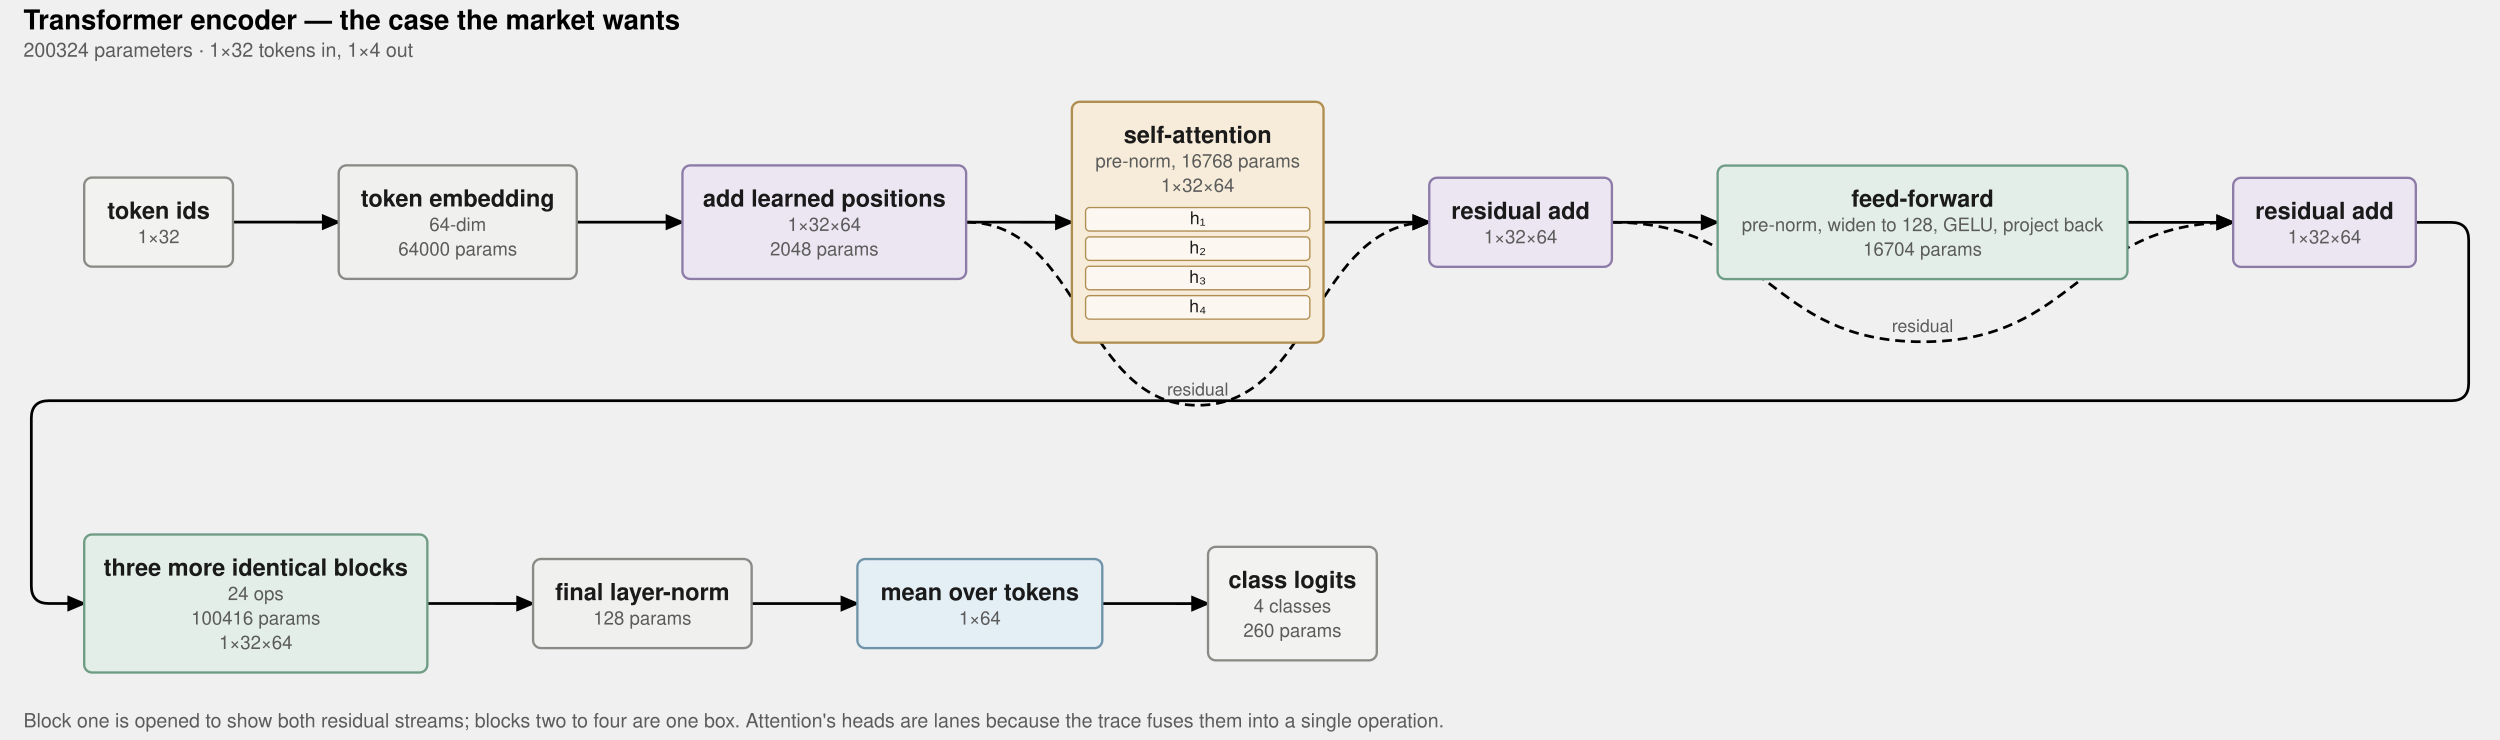
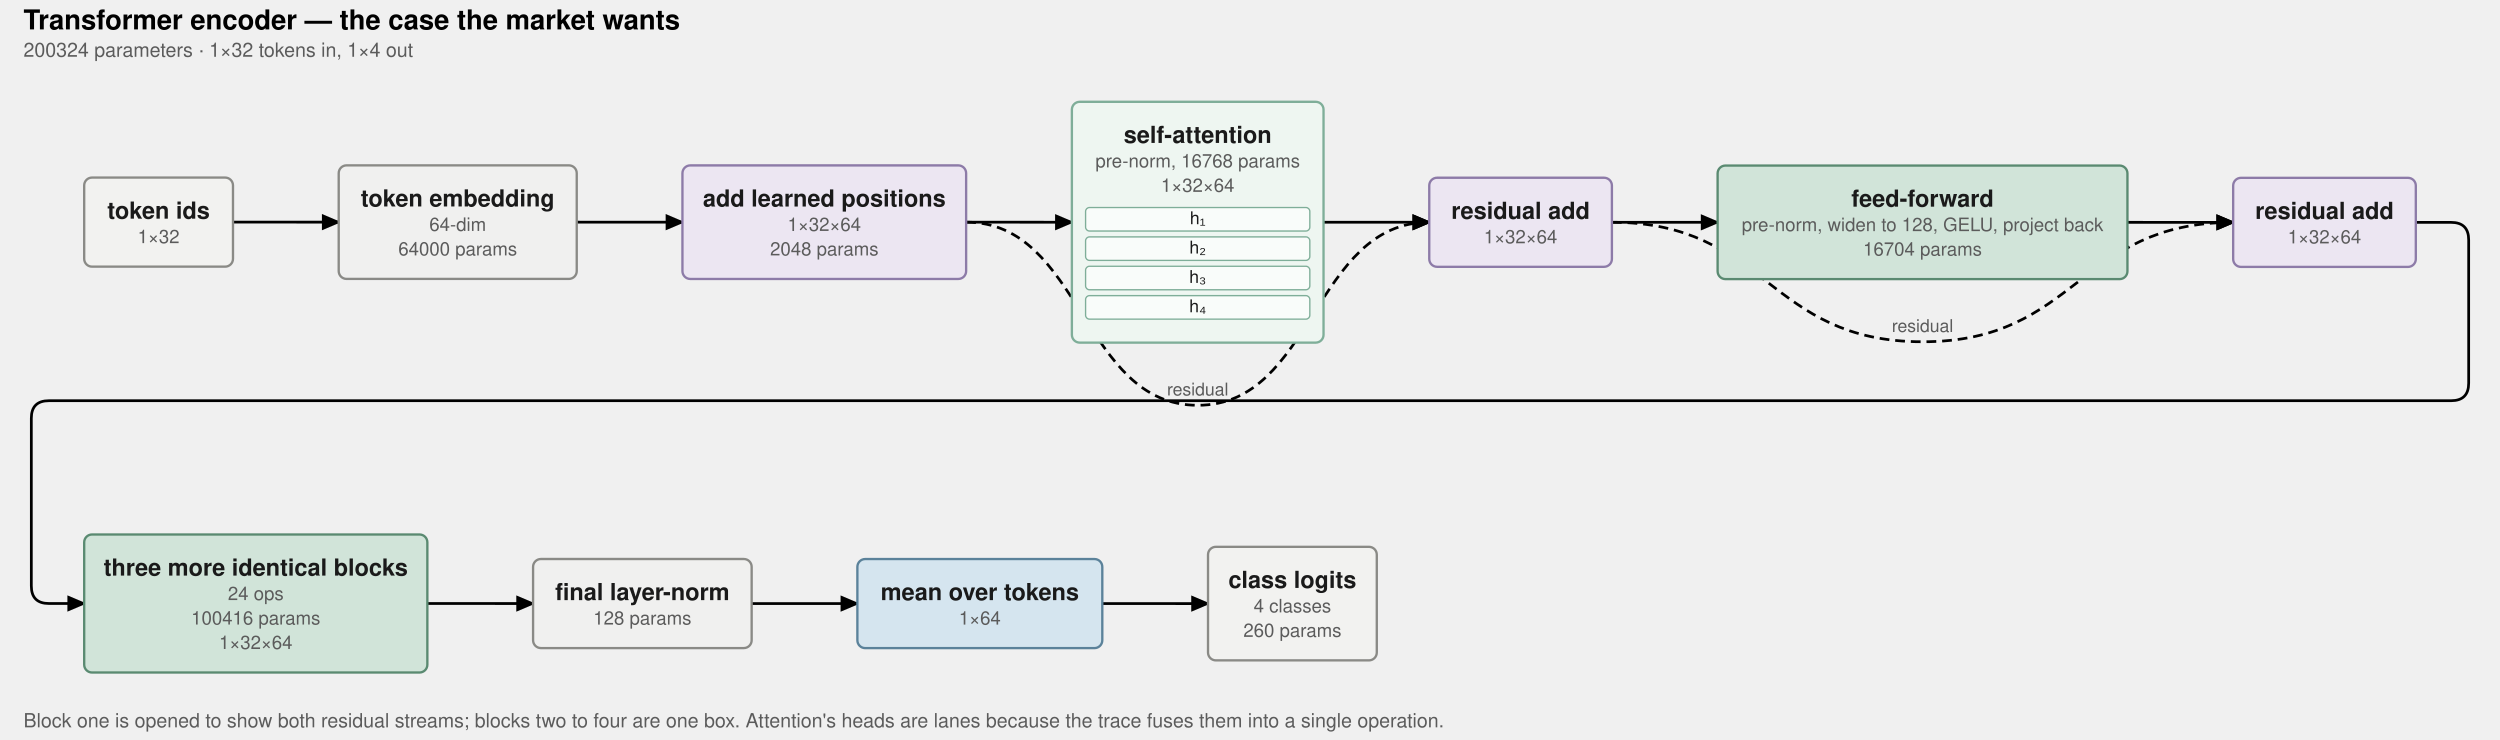
<svg xmlns="http://www.w3.org/2000/svg" class="draughtsman" role="img" aria-label="Transformer encoder — the case the market wants" viewBox="0 0 1276.92 377.5" width="1276.92" height="377.5">
  <defs>
    <marker id="ds-arrow" viewBox="0 0 8 8" refX="7" refY="4" markerWidth="7" markerHeight="7" orient="auto-start-reverse">
      <path d="M0 0.6 L8 4 L0 7.4 Z" style="fill:currentColor" />
    </marker>
  </defs>
  <text class="ds-title" x="12" y="15" style="font-family:Helvetica Neue, Helvetica, Arial, sans-serif;font-size:14px;font-weight:600;fill:currentColor">Transformer encoder — the case the market wants</text>
  <text class="ds-subtitle" x="12" y="29" style="font-family:Helvetica Neue, Helvetica, Arial, sans-serif;font-size:10px;fill:currentColor;opacity:0.62">200324 parameters · 1×32 tokens in, 1×4 out</text>
  <g class="ds-body" transform="translate(0 36)">
    <path class="ds-edge ds-edge-solid" data-from="tokens" data-to="embed" d="M119 77.45 C146 77.45 146 77.46 173 77.46" style="fill:none;stroke:currentColor;stroke-width:1.4" marker-end="url(#ds-arrow)" />
    <path class="ds-edge ds-edge-solid" data-from="embed" data-to="pos" d="M294.57 77.46 C321.57 77.46 321.57 77.48 348.57 77.48" style="fill:none;stroke:currentColor;stroke-width:1.4" marker-end="url(#ds-arrow)" />
    <path class="ds-edge ds-edge-dashed" data-from="pos" data-to="join1" d="M493.48 77.48 C552.61 77.48 552.61 171 611.75 171 C670.88 171 670.88 77.53 730.02 77.53" style="fill:none;stroke:currentColor;stroke-width:1.4;stroke-dasharray:5 3" marker-end="url(#ds-arrow)" />
    <text class="ds-edge-label" x="611.75" y="166" text-anchor="middle" style="font-family:Helvetica Neue, Helvetica, Arial, sans-serif;font-size:9px;fill:currentColor;opacity:0.62">residual</text>
    <path class="ds-edge ds-edge-solid" data-from="pos" data-to="attn" d="M493.48 77.48 C520.48 77.48 520.48 77.5 547.48 77.5" style="fill:none;stroke:currentColor;stroke-width:1.4" marker-end="url(#ds-arrow)" />
    <path class="ds-edge ds-edge-solid" data-from="attn" data-to="join1" d="M676.02 77.5 C703.02 77.5 703.02 77.53 730.02 77.53" style="fill:none;stroke:currentColor;stroke-width:1.4" marker-end="url(#ds-arrow)" />
    <path class="ds-edge ds-edge-dashed" data-from="join1" data-to="join2" d="M823.3 77.53 C902.63 77.53 902.63 138.56 981.97 138.56 C1061.3 138.56 1061.3 77.58 1140.63 77.58" style="fill:none;stroke:currentColor;stroke-width:1.4;stroke-dasharray:5 3" marker-end="url(#ds-arrow)" />
    <text class="ds-edge-label" x="981.97" y="133.56" text-anchor="middle" style="font-family:Helvetica Neue, Helvetica, Arial, sans-serif;font-size:9px;fill:currentColor;opacity:0.62">residual</text>
    <path class="ds-edge ds-edge-solid" data-from="join1" data-to="ff" d="M823.3 77.53 C850.3 77.53 850.3 77.56 877.3 77.56" style="fill:none;stroke:currentColor;stroke-width:1.4" marker-end="url(#ds-arrow)" />
    <path class="ds-edge ds-edge-solid" data-from="ff" data-to="join2" d="M1086.63 77.56 C1113.63 77.56 1113.63 77.58 1140.63 77.58" style="fill:none;stroke:currentColor;stroke-width:1.4" marker-end="url(#ds-arrow)" />
    <path class="ds-edge ds-edge-solid" data-from="join2" data-to="rest" d="M1233.92 77.58 L1251.92 77.58 Q1260.92 77.58 1260.92 86.58 L1260.92 159.67 Q1260.92 168.67 1251.92 168.67 L25 168.67 Q16 168.67 16 177.67 L16 263.25 Q16 272.25 25 272.25 L43 272.25" style="fill:none;stroke:currentColor;stroke-width:1.4" marker-end="url(#ds-arrow)" />
    <path class="ds-edge ds-edge-solid" data-from="rest" data-to="norm" d="M218.28 272.25 C245.28 272.25 245.28 272.27 272.28 272.27" style="fill:none;stroke:currentColor;stroke-width:1.4" marker-end="url(#ds-arrow)" />
    <path class="ds-edge ds-edge-solid" data-from="norm" data-to="pool" d="M383.92 272.27 C410.92 272.27 410.92 272.29 437.92 272.29" style="fill:none;stroke:currentColor;stroke-width:1.4" marker-end="url(#ds-arrow)" />
    <path class="ds-edge ds-edge-solid" data-from="pool" data-to="logits" d="M563.02 272.29 C590.02 272.29 590.02 272.3 617.02 272.3" style="fill:none;stroke:currentColor;stroke-width:1.4" marker-end="url(#ds-arrow)" />
    <g class="ds-stage ds-kind-input" data-stage="tokens">
      <rect x="43" y="54.7" width="76" height="45.5" rx="4" style="fill:#f2f2f0;stroke:#8a8a86;stroke-width:1.2" />
      <text x="81" y="75.7" text-anchor="middle" style="font-family:Helvetica Neue, Helvetica, Arial, sans-serif;font-size:12.0px;font-weight:600;fill:#1a1a1a">token ids</text>
      <text x="81" y="88.2" text-anchor="middle" style="font-family:Helvetica Neue, Helvetica, Arial, sans-serif;font-size:9.5px;fill:#5b5b5b">1×32</text>
    </g>
    <g class="ds-stage ds-kind-op" data-stage="embed">
      <rect x="173" y="48.46" width="121.58" height="58" rx="4" style="fill:#f0f0ef;stroke:#8a8a86;stroke-width:1.2" />
      <text x="233.79" y="69.46" text-anchor="middle" style="font-family:Helvetica Neue, Helvetica, Arial, sans-serif;font-size:12.0px;font-weight:600;fill:#1a1a1a">token embedding</text>
      <text x="233.79" y="81.96" text-anchor="middle" style="font-family:Helvetica Neue, Helvetica, Arial, sans-serif;font-size:9.5px;fill:#5b5b5b">64-dim</text>
      <text x="233.79" y="94.46" text-anchor="middle" style="font-family:Helvetica Neue, Helvetica, Arial, sans-serif;font-size:9.5px;fill:#5b5b5b">64000 params</text>
    </g>
    <g class="ds-stage ds-kind-concat" data-stage="pos">
      <rect x="348.57" y="48.48" width="144.9" height="58" rx="4" style="fill:#ece6f2;stroke:#8d7ba8;stroke-width:1.2" />
      <text x="421.03" y="69.48" text-anchor="middle" style="font-family:Helvetica Neue, Helvetica, Arial, sans-serif;font-size:12.0px;font-weight:600;fill:#1a1a1a">add learned positions</text>
      <text x="421.03" y="81.98" text-anchor="middle" style="font-family:Helvetica Neue, Helvetica, Arial, sans-serif;font-size:9.5px;fill:#5b5b5b">1×32×64</text>
      <text x="421.03" y="94.48" text-anchor="middle" style="font-family:Helvetica Neue, Helvetica, Arial, sans-serif;font-size:9.5px;fill:#5b5b5b">2048 params</text>
    </g>
    <g class="ds-stage ds-kind-kernel" data-stage="attn">
-       <rect x="547.48" y="16" width="128.54" height="123" rx="4" style="fill:#f6ecd9;stroke:#b08e52;stroke-width:1.2" />
+       <rect x="547.48" y="16" width="128.54" height="123" rx="4" style="fill:#eef6f1;stroke:#7fae99;stroke-width:1.2" />
      <text x="611.75" y="37" text-anchor="middle" style="font-family:Helvetica Neue, Helvetica, Arial, sans-serif;font-size:12.0px;font-weight:600;fill:#1a1a1a">self-attention</text>
      <text x="611.75" y="49.5" text-anchor="middle" style="font-family:Helvetica Neue, Helvetica, Arial, sans-serif;font-size:9.5px;fill:#5b5b5b">pre-norm, 16768 params</text>
      <text x="611.75" y="62" text-anchor="middle" style="font-family:Helvetica Neue, Helvetica, Arial, sans-serif;font-size:9.5px;fill:#5b5b5b">1×32×64</text>
-       <rect class="ds-lane" x="554.48" y="70" width="114.54" height="12" rx="2" style="fill:#ffffff;fill-opacity:0.62;stroke:#b08e52;stroke-width:0.7" />
+       <rect class="ds-lane" x="554.48" y="70" width="114.54" height="12" rx="2" style="fill:#ffffff;fill-opacity:0.62;stroke:#7fae99;stroke-width:0.7" />
      <text x="611.75" y="78.5" text-anchor="middle" style="font-family:Helvetica Neue, Helvetica, Arial, sans-serif;font-size:9.0px;fill:#1a1a1a">h₁</text>
-       <rect class="ds-lane" x="554.48" y="85" width="114.54" height="12" rx="2" style="fill:#ffffff;fill-opacity:0.62;stroke:#b08e52;stroke-width:0.7" />
+       <rect class="ds-lane" x="554.48" y="85" width="114.54" height="12" rx="2" style="fill:#ffffff;fill-opacity:0.62;stroke:#7fae99;stroke-width:0.7" />
      <text x="611.75" y="93.5" text-anchor="middle" style="font-family:Helvetica Neue, Helvetica, Arial, sans-serif;font-size:9.0px;fill:#1a1a1a">h₂</text>
-       <rect class="ds-lane" x="554.48" y="100" width="114.54" height="12" rx="2" style="fill:#ffffff;fill-opacity:0.62;stroke:#b08e52;stroke-width:0.7" />
+       <rect class="ds-lane" x="554.48" y="100" width="114.54" height="12" rx="2" style="fill:#ffffff;fill-opacity:0.62;stroke:#7fae99;stroke-width:0.7" />
      <text x="611.75" y="108.5" text-anchor="middle" style="font-family:Helvetica Neue, Helvetica, Arial, sans-serif;font-size:9.0px;fill:#1a1a1a">h₃</text>
-       <rect class="ds-lane" x="554.48" y="115" width="114.54" height="12" rx="2" style="fill:#ffffff;fill-opacity:0.62;stroke:#b08e52;stroke-width:0.7" />
+       <rect class="ds-lane" x="554.48" y="115" width="114.54" height="12" rx="2" style="fill:#ffffff;fill-opacity:0.62;stroke:#7fae99;stroke-width:0.7" />
      <text x="611.75" y="123.5" text-anchor="middle" style="font-family:Helvetica Neue, Helvetica, Arial, sans-serif;font-size:9.0px;fill:#1a1a1a">h₄</text>
    </g>
    <g class="ds-stage ds-kind-concat" data-stage="join1">
      <rect x="730.02" y="54.78" width="93.29" height="45.5" rx="4" style="fill:#ece6f2;stroke:#8d7ba8;stroke-width:1.2" />
      <text x="776.66" y="75.78" text-anchor="middle" style="font-family:Helvetica Neue, Helvetica, Arial, sans-serif;font-size:12.0px;font-weight:600;fill:#1a1a1a">residual add</text>
      <text x="776.66" y="88.28" text-anchor="middle" style="font-family:Helvetica Neue, Helvetica, Arial, sans-serif;font-size:9.5px;fill:#5b5b5b">1×32×64</text>
    </g>
    <g class="ds-stage ds-kind-stack" data-stage="ff">
-       <rect x="877.3" y="48.56" width="209.33" height="58" rx="4" style="fill:#e2eee7;stroke:#6f9c85;stroke-width:1.2" />
+       <rect x="877.3" y="48.56" width="209.33" height="58" rx="4" style="fill:#d1e4d9;stroke:#5a8a71;stroke-width:1.2" />
      <text x="981.97" y="69.56" text-anchor="middle" style="font-family:Helvetica Neue, Helvetica, Arial, sans-serif;font-size:12.0px;font-weight:600;fill:#1a1a1a">feed-forward</text>
      <text x="981.97" y="82.06" text-anchor="middle" style="font-family:Helvetica Neue, Helvetica, Arial, sans-serif;font-size:9.5px;fill:#5b5b5b">pre-norm, widen to 128, GELU, project back</text>
      <text x="981.97" y="94.56" text-anchor="middle" style="font-family:Helvetica Neue, Helvetica, Arial, sans-serif;font-size:9.5px;fill:#5b5b5b">16704 params</text>
    </g>
    <g class="ds-stage ds-kind-concat" data-stage="join2">
      <rect x="1140.63" y="54.83" width="93.29" height="45.5" rx="4" style="fill:#ece6f2;stroke:#8d7ba8;stroke-width:1.2" />
      <text x="1187.27" y="75.83" text-anchor="middle" style="font-family:Helvetica Neue, Helvetica, Arial, sans-serif;font-size:12.0px;font-weight:600;fill:#1a1a1a">residual add</text>
      <text x="1187.27" y="88.33" text-anchor="middle" style="font-family:Helvetica Neue, Helvetica, Arial, sans-serif;font-size:9.5px;fill:#5b5b5b">1×32×64</text>
    </g>
    <g class="ds-stage ds-kind-stack" data-stage="rest">
-       <rect x="43" y="237" width="175.28" height="70.5" rx="4" style="fill:#e2eee7;stroke:#6f9c85;stroke-width:1.2" />
+       <rect x="43" y="237" width="175.28" height="70.5" rx="4" style="fill:#d1e4d9;stroke:#5a8a71;stroke-width:1.2" />
      <text x="130.64" y="258" text-anchor="middle" style="font-family:Helvetica Neue, Helvetica, Arial, sans-serif;font-size:12.0px;font-weight:600;fill:#1a1a1a">three more identical blocks</text>
      <text x="130.64" y="270.5" text-anchor="middle" style="font-family:Helvetica Neue, Helvetica, Arial, sans-serif;font-size:9.5px;fill:#5b5b5b">24 ops</text>
      <text x="130.64" y="283" text-anchor="middle" style="font-family:Helvetica Neue, Helvetica, Arial, sans-serif;font-size:9.5px;fill:#5b5b5b">100416 params</text>
      <text x="130.64" y="295.5" text-anchor="middle" style="font-family:Helvetica Neue, Helvetica, Arial, sans-serif;font-size:9.5px;fill:#5b5b5b">1×32×64</text>
    </g>
    <g class="ds-stage ds-kind-op" data-stage="norm">
      <rect x="272.28" y="249.52" width="111.64" height="45.5" rx="4" style="fill:#f0f0ef;stroke:#8a8a86;stroke-width:1.2" />
      <text x="328.1" y="270.52" text-anchor="middle" style="font-family:Helvetica Neue, Helvetica, Arial, sans-serif;font-size:12.0px;font-weight:600;fill:#1a1a1a">final layer-norm</text>
      <text x="328.1" y="283.02" text-anchor="middle" style="font-family:Helvetica Neue, Helvetica, Arial, sans-serif;font-size:9.5px;fill:#5b5b5b">128 params</text>
    </g>
    <g class="ds-stage ds-kind-reduce" data-stage="pool">
-       <rect x="437.92" y="249.54" width="125.1" height="45.5" rx="4" style="fill:#e4eef5;stroke:#6f93a8;stroke-width:1.2" />
+       <rect x="437.92" y="249.54" width="125.1" height="45.5" rx="4" style="fill:#d5e5ef;stroke:#5b829a;stroke-width:1.2" />
      <text x="500.47" y="270.54" text-anchor="middle" style="font-family:Helvetica Neue, Helvetica, Arial, sans-serif;font-size:12.0px;font-weight:600;fill:#1a1a1a">mean over tokens</text>
      <text x="500.47" y="283.04" text-anchor="middle" style="font-family:Helvetica Neue, Helvetica, Arial, sans-serif;font-size:9.5px;fill:#5b5b5b">1×64</text>
    </g>
    <g class="ds-stage ds-kind-output" data-stage="logits">
      <rect x="617.02" y="243.3" width="86.2" height="58" rx="4" style="fill:#f2f2f0;stroke:#8a8a86;stroke-width:1.2" />
      <text x="660.12" y="264.3" text-anchor="middle" style="font-family:Helvetica Neue, Helvetica, Arial, sans-serif;font-size:12.0px;font-weight:600;fill:#1a1a1a">class logits</text>
      <text x="660.12" y="276.8" text-anchor="middle" style="font-family:Helvetica Neue, Helvetica, Arial, sans-serif;font-size:9.5px;fill:#5b5b5b">4 classes</text>
      <text x="660.12" y="289.3" text-anchor="middle" style="font-family:Helvetica Neue, Helvetica, Arial, sans-serif;font-size:9.5px;fill:#5b5b5b">260 params</text>
    </g>
  </g>
  <text class="ds-caption" x="12" y="371.5" style="font-family:Helvetica Neue, Helvetica, Arial, sans-serif;font-size:10.0px;fill:currentColor;opacity:0.62">Block one is opened to show both residual streams; blocks two to four are one box. Attention's heads are lanes because the trace fuses them into a single operation.</text>
</svg>
